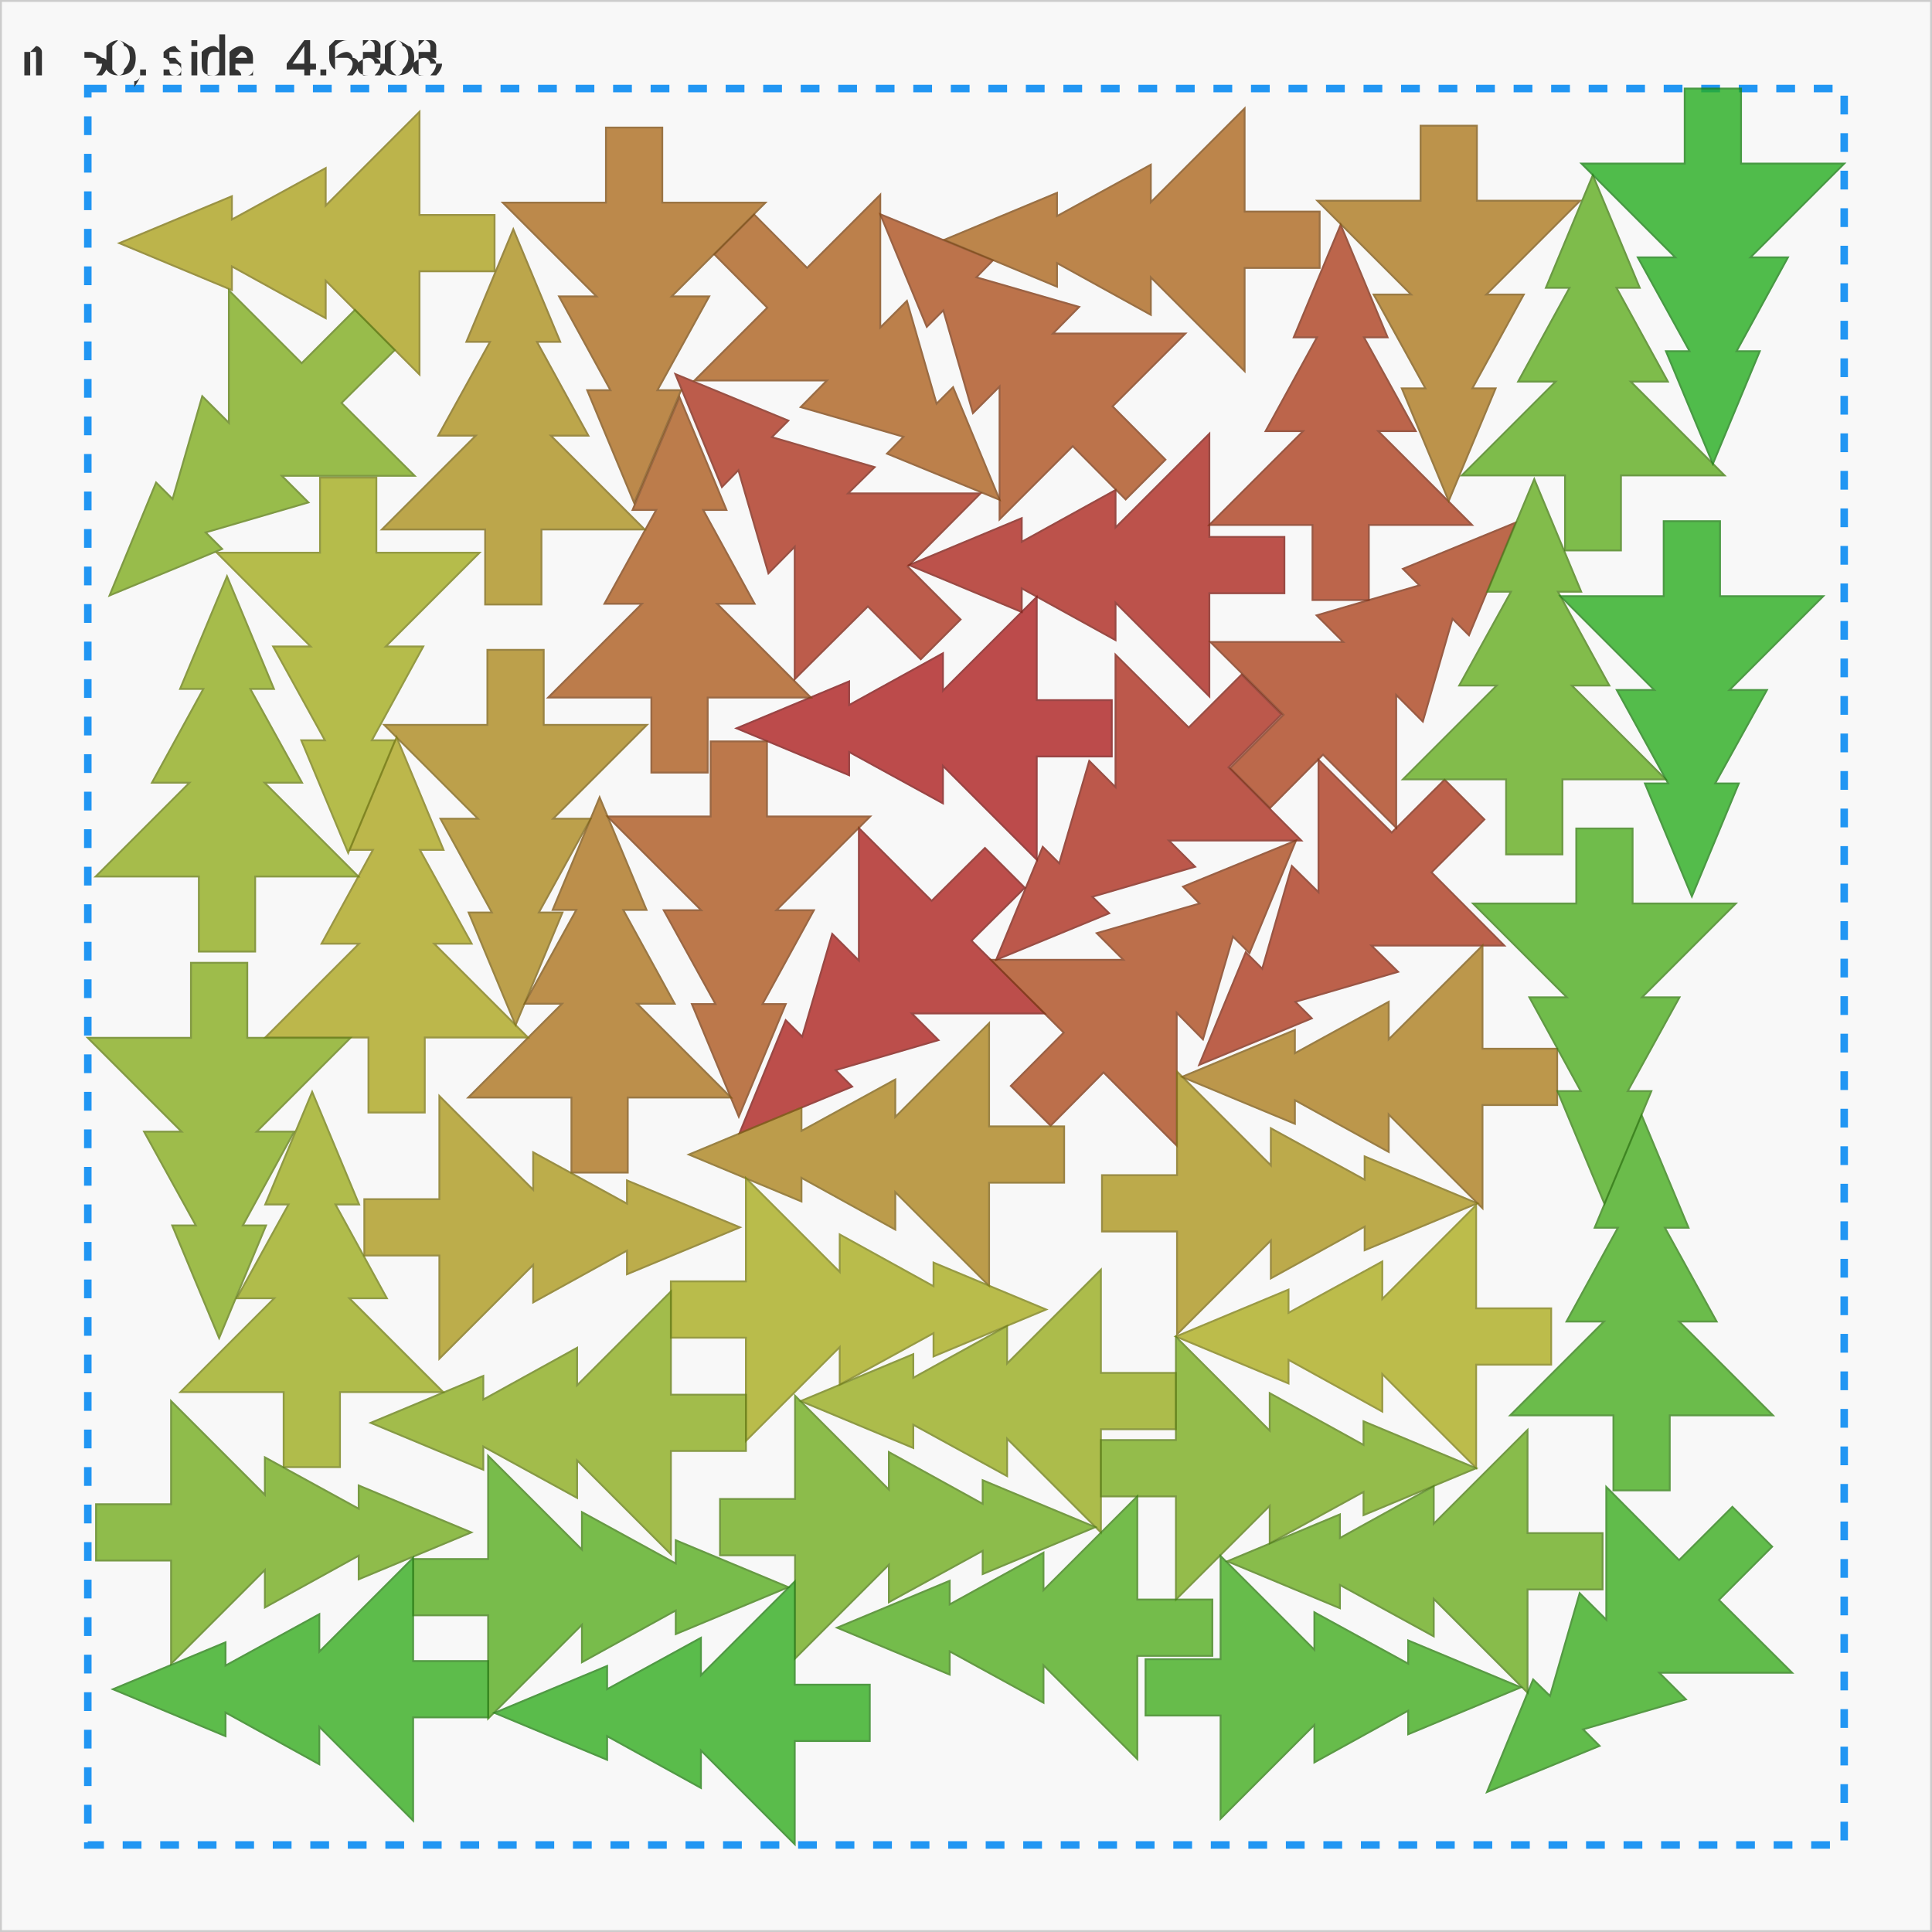
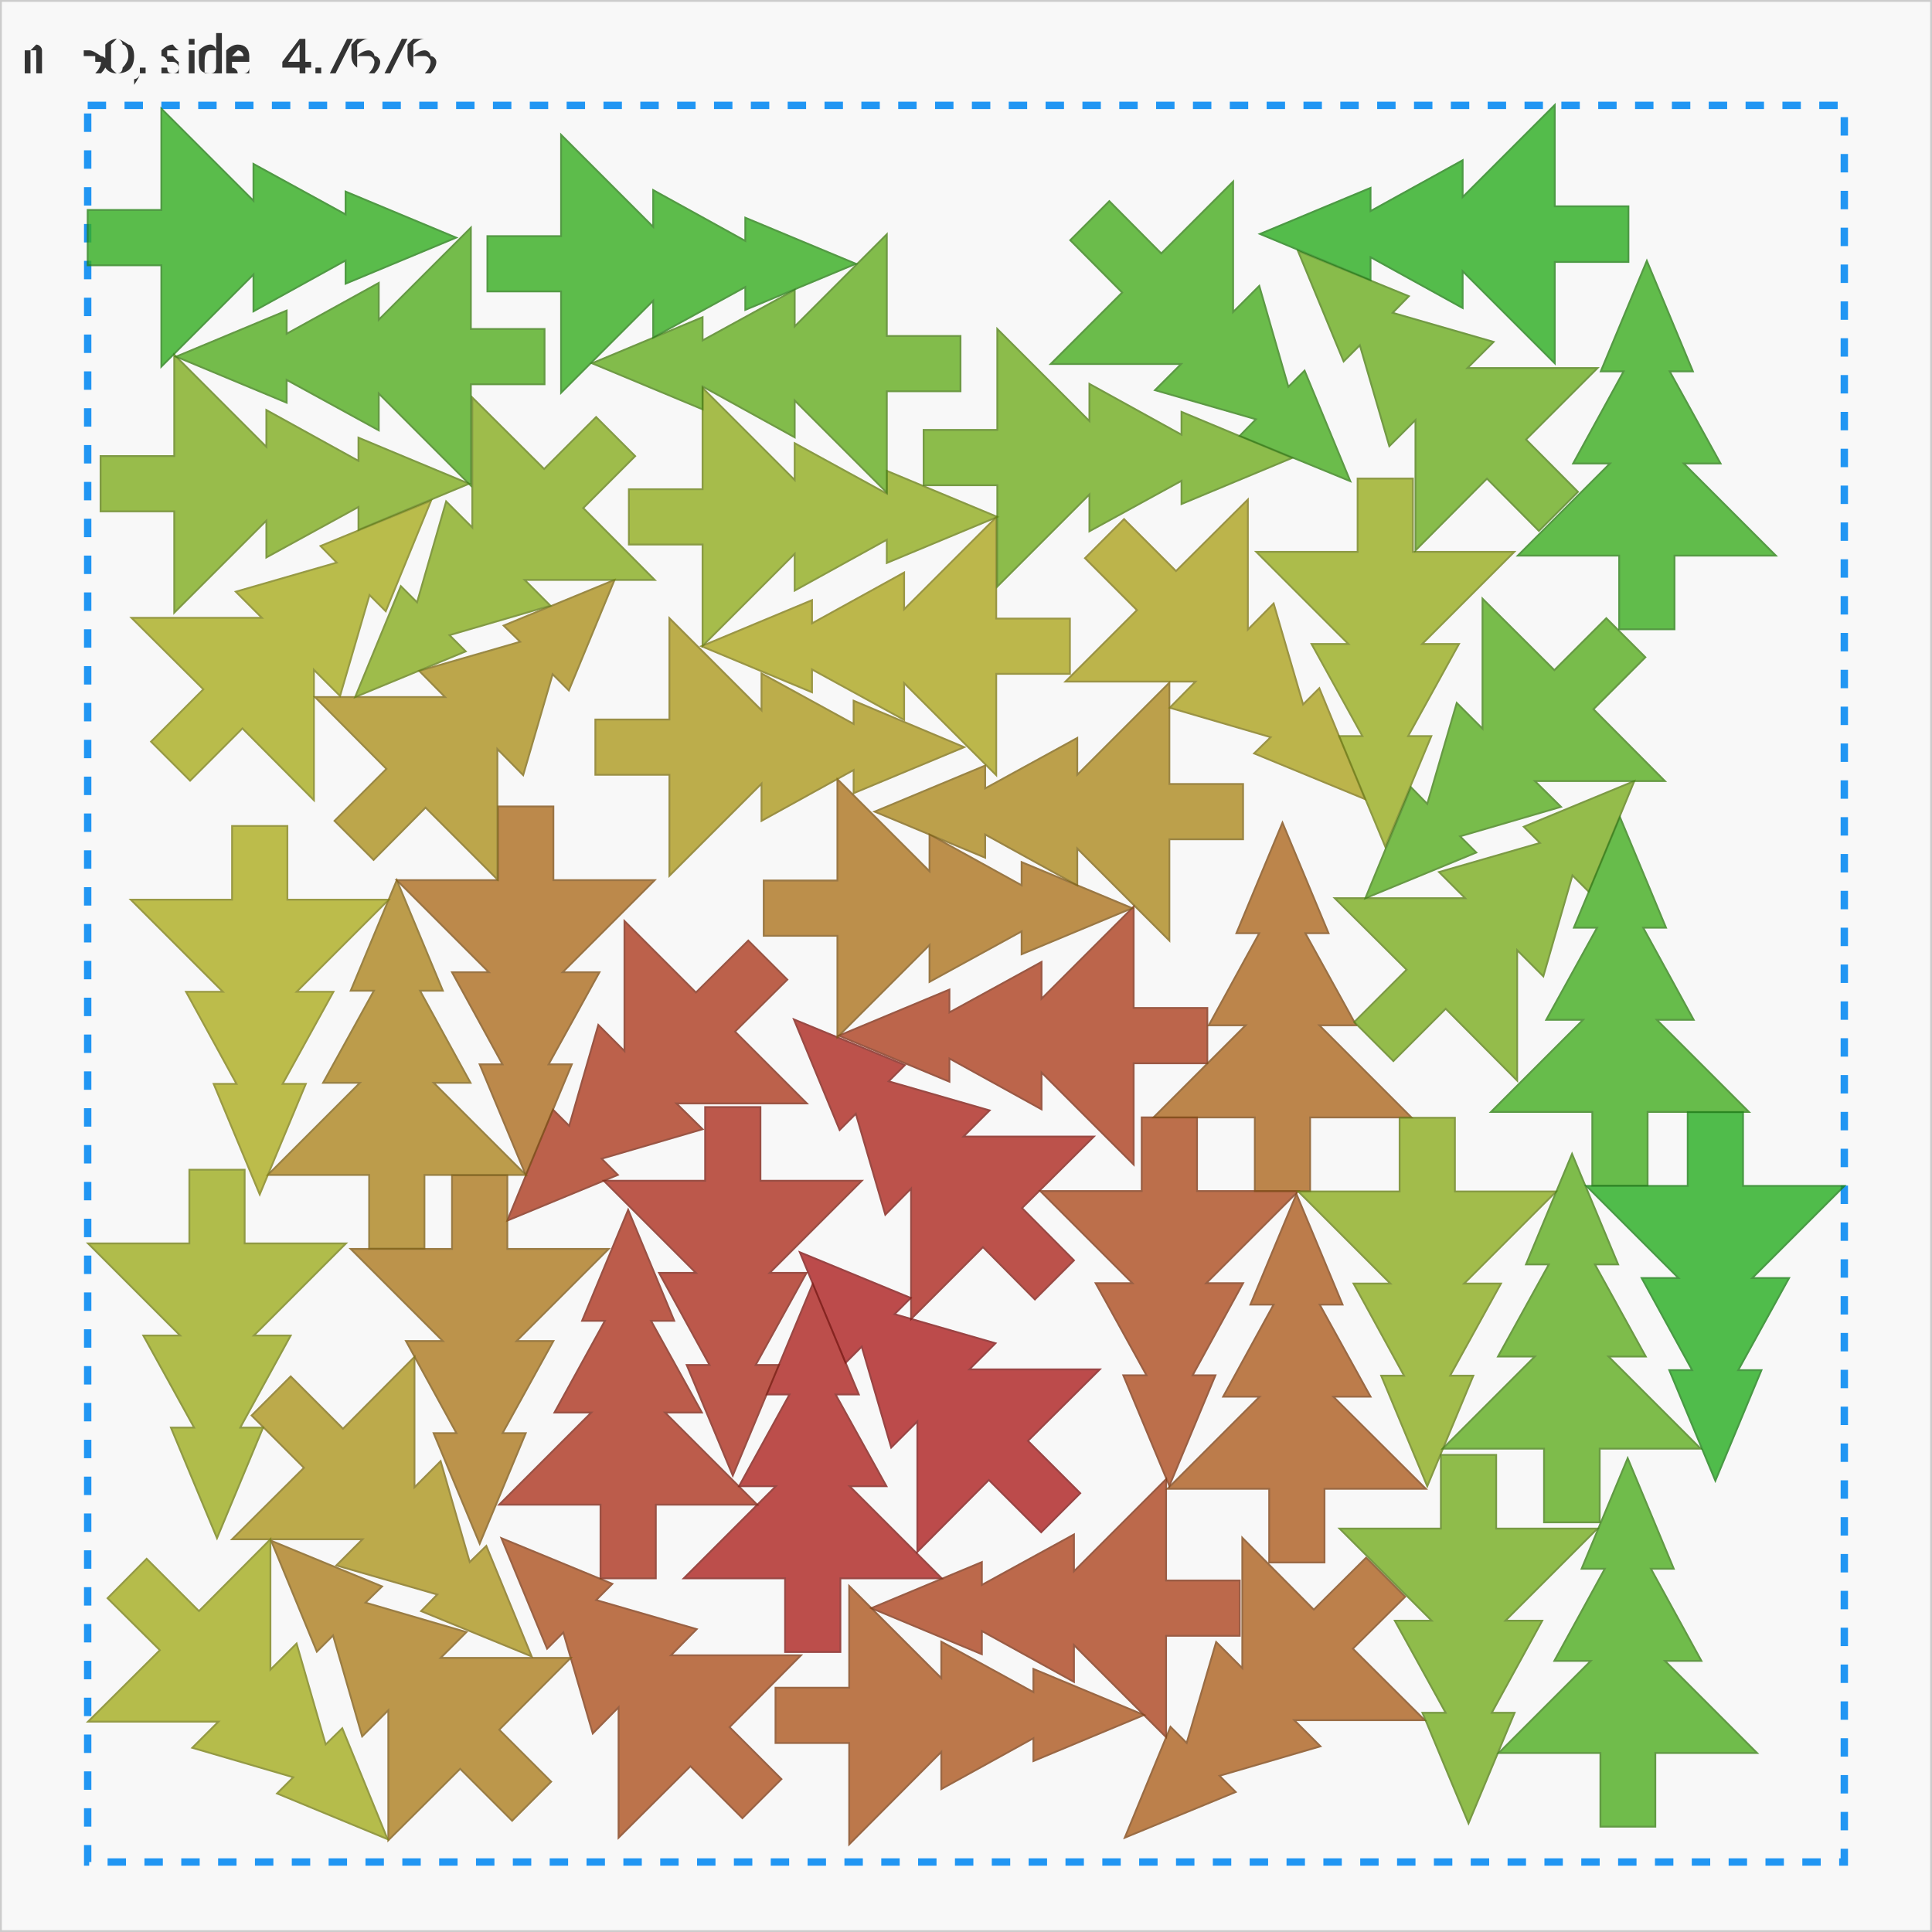
- <svg xmlns="http://www.w3.org/2000/svg" width="600" height="600" viewBox="-2.85 -1.947 5.149 5.149">
-   <rect x="-2.85" y="-1.947" width="5.149" height="5.149" fill="#f8f8f8" stroke="#ccc" stroke-width="0.01" />
-   <rect x="-2.616" y="-1.711" width="4.681" height="4.681" fill="none" stroke="#2196F3" stroke-width="0.02" stroke-dasharray="0.05,0.05" />
-   <polygon points="-0.887,-0.006 -0.587,-0.131 -0.587,-0.068 -0.337,-0.206 -0.337,-0.106 -0.087,-0.356 -0.087,-0.081 0.113,-0.081 0.113,0.069 -0.087,0.069 -0.087,0.344 -0.337,0.094 -0.337,0.194 -0.587,0.057 -0.587,0.119" fill="hsl(0, 70%, 40%)" stroke="hsl(0, 70%, 30%)" stroke-width="0.005" opacity="0.8" />
-   <polygon points="-0.879,1.073 -0.756,0.772 -0.712,0.816 -0.632,0.542 -0.561,0.613 -0.561,0.26 -0.367,0.454 -0.225,0.313 -0.119,0.419 -0.261,0.56 -0.066,0.754 -0.42,0.754 -0.349,0.825 -0.623,0.905 -0.579,0.949" fill="hsl(2, 70%, 40%)" stroke="hsl(2, 70%, 30%)" stroke-width="0.005" opacity="0.8" />
-   <polygon points="-0.427,-0.441 -0.127,-0.566 -0.127,-0.503 0.123,-0.641 0.123,-0.541 0.373,-0.791 0.373,-0.516 0.573,-0.516 0.573,-0.366 0.373,-0.366 0.373,-0.091 0.123,-0.341 0.123,-0.241 -0.127,-0.379 -0.127,-0.316" fill="hsl(4, 70%, 40%)" stroke="hsl(4, 70%, 30%)" stroke-width="0.005" opacity="0.8" />
-   <polygon points="-0.195,0.611 -0.071,0.31 -0.027,0.354 0.053,0.081 0.123,0.151 0.123,-0.202 0.318,-0.008 0.459,-0.149 0.565,-0.043 0.424,0.098 0.618,0.293 0.265,0.293 0.335,0.363 0.061,0.443 0.106,0.487" fill="hsl(7, 70%, 40%)" stroke="hsl(7, 70%, 30%)" stroke-width="0.005" opacity="0.8" />
-   <polygon points="-1.05,-0.95 -0.749,-0.826 -0.793,-0.782 -0.519,-0.702 -0.59,-0.632 -0.237,-0.632 -0.431,-0.437 -0.29,-0.296 -0.396,-0.19 -0.537,-0.331 -0.732,-0.137 -0.732,-0.49 -0.802,-0.419 -0.882,-0.694 -0.926,-0.649" fill="hsl(9, 70%, 40%)" stroke="hsl(9, 70%, 30%)" stroke-width="0.005" opacity="0.8" />
-   <polygon points="0.346,0.891 0.47,0.591 0.514,0.635 0.593,0.361 0.664,0.431 0.664,0.078 0.859,0.272 1,0.131 1.106,0.237 0.965,0.378 1.159,0.573 0.805,0.573 0.876,0.643 0.602,0.723 0.646,0.767" fill="hsl(12, 70%, 40%)" stroke="hsl(12, 70%, 30%)" stroke-width="0.005" opacity="0.8" />
-   <polygon points="0.723,-1.348 0.848,-1.048 0.785,-1.048 0.923,-0.798 0.823,-0.798 1.073,-0.548 0.798,-0.548 0.798,-0.348 0.648,-0.348 0.648,-0.548 0.373,-0.548 0.623,-0.798 0.523,-0.798 0.66,-1.048 0.598,-1.048" fill="hsl(14, 70%, 40%)" stroke="hsl(14, 70%, 30%)" stroke-width="0.005" opacity="0.8" />
-   <polygon points="1.189,-0.554 1.065,-0.254 1.021,-0.298 0.942,-0.024 0.871,-0.095 0.871,0.259 0.676,0.064 0.535,0.206 0.429,0.1 0.571,-0.042 0.376,-0.236 0.73,-0.236 0.659,-0.307 0.933,-0.387 0.889,-0.431" fill="hsl(16, 70%, 40%)" stroke="hsl(16, 70%, 30%)" stroke-width="0.005" opacity="0.8" />
-   <polygon points="0.604,0.293 0.48,0.593 0.436,0.549 0.356,0.823 0.286,0.752 0.286,1.106 0.091,0.911 -0.05,1.053 -0.156,0.947 -0.015,0.805 -0.209,0.611 0.144,0.611 0.073,0.54 0.347,0.461 0.303,0.416" fill="hsl(19, 70%, 40%)" stroke="hsl(19, 70%, 30%)" stroke-width="0.005" opacity="0.8" />
-   <polygon points="-0.504,-1.376 -0.204,-1.253 -0.248,-1.208 0.026,-1.129 -0.044,-1.058 0.309,-1.058 0.115,-0.864 0.256,-0.722 0.15,-0.616 0.009,-0.758 -0.186,-0.563 -0.186,-0.917 -0.257,-0.846 -0.336,-1.12 -0.38,-1.076" fill="hsl(21, 70%, 40%)" stroke="hsl(21, 70%, 30%)" stroke-width="0.005" opacity="0.8" />
-   <polygon points="-0.881,1.029 -1.006,0.729 -0.943,0.729 -1.081,0.479 -0.981,0.479 -1.231,0.229 -0.956,0.229 -0.956,0.029 -0.806,0.029 -0.806,0.229 -0.531,0.229 -0.781,0.479 -0.681,0.479 -0.818,0.729 -0.756,0.729" fill="hsl(24, 70%, 40%)" stroke="hsl(24, 70%, 30%)" stroke-width="0.005" opacity="0.8" />
-   <polygon points="-1.039,-0.888 -0.914,-0.588 -0.976,-0.588 -0.839,-0.338 -0.939,-0.338 -0.689,-0.088 -0.964,-0.088 -0.964,0.112 -1.114,0.112 -1.114,-0.088 -1.389,-0.088 -1.139,-0.338 -1.239,-0.338 -1.101,-0.588 -1.164,-0.588" fill="hsl(26, 70%, 40%)" stroke="hsl(26, 70%, 30%)" stroke-width="0.005" opacity="0.8" />
-   <polygon points="-0.186,-0.615 -0.486,-0.738 -0.442,-0.783 -0.716,-0.862 -0.646,-0.933 -0.999,-0.933 -0.805,-1.127 -0.946,-1.269 -0.84,-1.375 -0.699,-1.233 -0.504,-1.428 -0.504,-1.074 -0.433,-1.145 -0.354,-0.871 -0.31,-0.915" fill="hsl(28, 70%, 40%)" stroke="hsl(28, 70%, 30%)" stroke-width="0.005" opacity="0.8" />
-   <polygon points="-0.333,-1.308 -0.033,-1.433 -0.033,-1.371 0.217,-1.508 0.217,-1.408 0.467,-1.658 0.467,-1.383 0.667,-1.383 0.667,-1.233 0.467,-1.233 0.467,-0.958 0.217,-1.208 0.217,-1.108 -0.033,-1.246 -0.033,-1.183" fill="hsl(31, 70%, 40%)" stroke="hsl(31, 70%, 30%)" stroke-width="0.005" opacity="0.8" />
-   <polygon points="-1.16,-0.607 -1.285,-0.907 -1.223,-0.907 -1.36,-1.157 -1.26,-1.157 -1.51,-1.407 -1.235,-1.407 -1.235,-1.607 -1.085,-1.607 -1.085,-1.407 -0.81,-1.407 -1.06,-1.157 -0.96,-1.157 -1.098,-0.907 -1.035,-0.907" fill="hsl(33, 70%, 40%)" stroke="hsl(33, 70%, 30%)" stroke-width="0.005" opacity="0.8" />
-   <polygon points="-1.252,0.178 -1.127,0.478 -1.189,0.478 -1.052,0.728 -1.152,0.728 -0.902,0.978 -1.177,0.978 -1.177,1.178 -1.327,1.178 -1.327,0.978 -1.602,0.978 -1.352,0.728 -1.452,0.728 -1.314,0.478 -1.377,0.478" fill="hsl(36, 70%, 40%)" stroke="hsl(36, 70%, 30%)" stroke-width="0.005" opacity="0.8" />
-   <polygon points="1.011,-0.612 0.886,-0.912 0.949,-0.912 0.811,-1.162 0.911,-1.162 0.661,-1.412 0.936,-1.412 0.936,-1.612 1.086,-1.612 1.086,-1.412 1.361,-1.412 1.111,-1.162 1.211,-1.162 1.074,-0.912 1.136,-0.912" fill="hsl(38, 70%, 40%)" stroke="hsl(38, 70%, 30%)" stroke-width="0.005" opacity="0.8" />
-   <polygon points="0.3,0.923 0.601,0.798 0.601,0.86 0.851,0.723 0.851,0.823 1.101,0.573 1.101,0.848 1.3,0.848 1.3,0.998 1.101,0.998 1.101,1.273 0.851,1.023 0.851,1.123 0.601,0.985 0.601,1.048" fill="hsl(40, 70%, 40%)" stroke="hsl(40, 70%, 30%)" stroke-width="0.005" opacity="0.8" />
-   <polygon points="-1.014,1.13 -0.714,1.005 -0.714,1.067 -0.464,0.93 -0.464,1.03 -0.214,0.78 -0.214,1.055 -0.014,1.055 -0.014,1.205 -0.214,1.205 -0.214,1.48 -0.464,1.23 -0.464,1.33 -0.714,1.192 -0.714,1.255" fill="hsl(43, 70%, 40%)" stroke="hsl(43, 70%, 30%)" stroke-width="0.005" opacity="0.8" />
-   <polygon points="-1.476,0.785 -1.601,0.485 -1.539,0.485 -1.676,0.235 -1.576,0.235 -1.826,-0.015 -1.551,-0.015 -1.551,-0.215 -1.401,-0.215 -1.401,-0.015 -1.126,-0.015 -1.376,0.235 -1.276,0.235 -1.414,0.485 -1.351,0.485" fill="hsl(45, 70%, 40%)" stroke="hsl(45, 70%, 30%)" stroke-width="0.005" opacity="0.8" />
-   <polygon points="-1.482,-1.336 -1.357,-1.036 -1.419,-1.036 -1.282,-0.786 -1.382,-0.786 -1.132,-0.536 -1.407,-0.536 -1.407,-0.336 -1.557,-0.336 -1.557,-0.536 -1.832,-0.536 -1.582,-0.786 -1.682,-0.786 -1.544,-1.036 -1.607,-1.036" fill="hsl(48, 70%, 40%)" stroke="hsl(48, 70%, 30%)" stroke-width="0.005" opacity="0.8" />
-   <polygon points="1.087,1.26 0.787,1.385 0.787,1.322 0.537,1.46 0.537,1.359 0.287,1.609 0.287,1.335 0.087,1.335 0.087,1.185 0.287,1.185 0.287,0.909 0.537,1.159 0.537,1.06 0.787,1.197 0.787,1.135" fill="hsl(50, 70%, 40%)" stroke="hsl(50, 70%, 30%)" stroke-width="0.005" opacity="0.8" />
-   <polygon points="-0.878,1.324 -1.179,1.449 -1.179,1.386 -1.429,1.524 -1.429,1.424 -1.679,1.674 -1.679,1.399 -1.879,1.399 -1.879,1.249 -1.679,1.249 -1.679,0.974 -1.429,1.224 -1.429,1.124 -1.179,1.261 -1.179,1.199" fill="hsl(52, 70%, 40%)" stroke="hsl(52, 70%, 30%)" stroke-width="0.005" opacity="0.8" />
-   <polygon points="-2.532,-1.299 -2.232,-1.424 -2.232,-1.362 -1.982,-1.499 -1.982,-1.399 -1.732,-1.649 -1.732,-1.374 -1.532,-1.374 -1.532,-1.224 -1.732,-1.224 -1.732,-0.949 -1.982,-1.199 -1.982,-1.099 -2.232,-1.237 -2.232,-1.174" fill="hsl(55, 70%, 40%)" stroke="hsl(55, 70%, 30%)" stroke-width="0.005" opacity="0.8" />
-   <polygon points="-1.793,0.018 -1.668,0.318 -1.731,0.318 -1.593,0.568 -1.693,0.568 -1.443,0.818 -1.718,0.818 -1.718,1.018 -1.868,1.018 -1.868,0.818 -2.143,0.818 -1.893,0.568 -1.993,0.568 -1.856,0.318 -1.918,0.318" fill="hsl(57, 70%, 40%)" stroke="hsl(57, 70%, 30%)" stroke-width="0.005" opacity="0.8" />
-   <polygon points="0.284,1.615 0.584,1.49 0.584,1.552 0.834,1.415 0.834,1.515 1.084,1.265 1.084,1.54 1.284,1.54 1.284,1.69 1.084,1.69 1.084,1.965 0.834,1.715 0.834,1.815 0.584,1.677 0.584,1.74" fill="hsl(60, 70%, 40%)" stroke="hsl(60, 70%, 30%)" stroke-width="0.005" opacity="0.8" />
-   <polygon points="-0.062,1.543 -0.362,1.668 -0.362,1.606 -0.612,1.743 -0.612,1.643 -0.862,1.893 -0.862,1.618 -1.062,1.618 -1.062,1.468 -0.862,1.468 -0.862,1.193 -0.612,1.443 -0.612,1.343 -0.362,1.481 -0.362,1.418" fill="hsl(62, 70%, 40%)" stroke="hsl(62, 70%, 30%)" stroke-width="0.005" opacity="0.8" />
-   <polygon points="-1.922,0.326 -2.047,0.026 -1.984,0.026 -2.122,-0.224 -2.022,-0.224 -2.272,-0.474 -1.997,-0.474 -1.997,-0.674 -1.847,-0.674 -1.847,-0.474 -1.572,-0.474 -1.822,-0.224 -1.722,-0.224 -1.859,0.026 -1.797,0.026" fill="hsl(64, 70%, 40%)" stroke="hsl(64, 70%, 30%)" stroke-width="0.005" opacity="0.8" />
-   <polygon points="-2.018,0.963 -1.893,1.263 -1.956,1.263 -1.819,1.513 -1.919,1.513 -1.669,1.763 -1.944,1.763 -1.944,1.963 -2.094,1.963 -2.094,1.763 -2.369,1.763 -2.119,1.513 -2.219,1.513 -2.081,1.263 -2.143,1.263" fill="hsl(67, 70%, 40%)" stroke="hsl(67, 70%, 30%)" stroke-width="0.005" opacity="0.8" />
-   <polygon points="-0.716,1.787 -0.416,1.662 -0.416,1.725 -0.166,1.587 -0.166,1.687 0.084,1.437 0.084,1.712 0.284,1.712 0.284,1.862 0.084,1.862 0.084,2.137 -0.166,1.887 -0.166,1.987 -0.416,1.85 -0.416,1.912" fill="hsl(69, 70%, 40%)" stroke="hsl(69, 70%, 30%)" stroke-width="0.005" opacity="0.8" />
-   <polygon points="-2.245,-0.411 -2.12,-0.111 -2.183,-0.111 -2.045,0.139 -2.145,0.139 -1.895,0.389 -2.17,0.389 -2.17,0.589 -2.32,0.589 -2.32,0.389 -2.595,0.389 -2.345,0.139 -2.445,0.139 -2.308,-0.111 -2.37,-0.111" fill="hsl(72, 70%, 40%)" stroke="hsl(72, 70%, 30%)" stroke-width="0.005" opacity="0.8" />
-   <polygon points="-1.862,1.845 -1.562,1.72 -1.562,1.783 -1.312,1.645 -1.312,1.745 -1.062,1.495 -1.062,1.77 -0.862,1.77 -0.862,1.92 -1.062,1.92 -1.062,2.195 -1.312,1.945 -1.312,2.045 -1.562,1.908 -1.562,1.97" fill="hsl(74, 70%, 40%)" stroke="hsl(74, 70%, 30%)" stroke-width="0.005" opacity="0.8" />
-   <polygon points="-2.266,1.619 -2.391,1.319 -2.328,1.319 -2.466,1.069 -2.366,1.069 -2.616,0.819 -2.341,0.819 -2.341,0.619 -2.191,0.619 -2.191,0.819 -1.916,0.819 -2.166,1.069 -2.066,1.069 -2.203,1.319 -2.141,1.319" fill="hsl(76, 70%, 40%)" stroke="hsl(76, 70%, 30%)" stroke-width="0.005" opacity="0.8" />
-   <polygon points="-2.558,-0.36 -2.434,-0.661 -2.39,-0.617 -2.311,-0.891 -2.24,-0.82 -2.24,-1.173 -2.046,-0.979 -1.904,-1.121 -1.798,-1.014 -1.94,-0.873 -1.745,-0.679 -2.099,-0.679 -2.028,-0.608 -2.302,-0.528 -2.258,-0.484" fill="hsl(79, 70%, 40%)" stroke="hsl(79, 70%, 30%)" stroke-width="0.005" opacity="0.8" />
-   <polygon points="1.084,1.966 0.784,2.091 0.784,2.029 0.534,2.166 0.534,2.066 0.284,2.316 0.284,2.041 0.084,2.041 0.084,1.891 0.284,1.891 0.284,1.616 0.534,1.866 0.534,1.766 0.784,1.904 0.784,1.841" fill="hsl(81, 70%, 40%)" stroke="hsl(81, 70%, 30%)" stroke-width="0.005" opacity="0.8" />
-   <polygon points="-1.594,2.137 -1.894,2.262 -1.894,2.199 -2.144,2.337 -2.144,2.237 -2.394,2.487 -2.394,2.212 -2.594,2.212 -2.594,2.062 -2.394,2.062 -2.394,1.787 -2.144,2.037 -2.144,1.937 -1.894,2.074 -1.894,2.012" fill="hsl(84, 70%, 40%)" stroke="hsl(84, 70%, 30%)" stroke-width="0.005" opacity="0.8" />
-   <polygon points="0.069,2.123 -0.231,2.248 -0.231,2.186 -0.481,2.323 -0.481,2.223 -0.731,2.473 -0.731,2.198 -0.931,2.198 -0.931,2.048 -0.731,2.048 -0.731,1.773 -0.481,2.023 -0.481,1.923 -0.231,2.061 -0.231,1.998" fill="hsl(86, 70%, 40%)" stroke="hsl(86, 70%, 30%)" stroke-width="0.005" opacity="0.8" />
-   <polygon points="0.421,2.214 0.721,2.089 0.721,2.152 0.971,2.014 0.971,2.114 1.221,1.864 1.221,2.139 1.421,2.139 1.421,2.289 1.221,2.289 1.221,2.564 0.971,2.314 0.971,2.414 0.721,2.277 0.721,2.339" fill="hsl(88, 70%, 40%)" stroke="hsl(88, 70%, 30%)" stroke-width="0.005" opacity="0.8" />
-   <polygon points="1.239,-0.67 1.364,-0.37 1.302,-0.37 1.439,-0.12 1.339,-0.12 1.589,0.13 1.314,0.13 1.314,0.33 1.164,0.33 1.164,0.13 0.889,0.13 1.139,-0.12 1.039,-0.12 1.177,-0.37 1.114,-0.37" fill="hsl(91, 70%, 40%)" stroke="hsl(91, 70%, 30%)" stroke-width="0.005" opacity="0.8" />
-   <polygon points="1.395,-1.48 1.52,-1.18 1.458,-1.18 1.595,-0.93 1.496,-0.93 1.746,-0.68 1.47,-0.68 1.47,-0.48 1.321,-0.48 1.321,-0.68 1.046,-0.68 1.296,-0.93 1.196,-0.93 1.333,-1.18 1.27,-1.18" fill="hsl(93, 70%, 40%)" stroke="hsl(93, 70%, 30%)" stroke-width="0.005" opacity="0.8" />
-   <polygon points="-0.749,2.283 -1.049,2.408 -1.049,2.345 -1.299,2.483 -1.299,2.383 -1.549,2.633 -1.549,2.358 -1.749,2.358 -1.749,2.208 -1.549,2.208 -1.549,1.933 -1.299,2.183 -1.299,2.083 -1.049,2.22 -1.049,2.158" fill="hsl(96, 70%, 40%)" stroke="hsl(96, 70%, 30%)" stroke-width="0.005" opacity="0.8" />
-   <polygon points="-0.619,2.391 -0.319,2.266 -0.319,2.329 -0.069,2.191 -0.069,2.291 0.181,2.041 0.181,2.316 0.381,2.316 0.381,2.466 0.181,2.466 0.181,2.741 -0.069,2.491 -0.069,2.591 -0.319,2.454 -0.319,2.516" fill="hsl(98, 70%, 40%)" stroke="hsl(98, 70%, 30%)" stroke-width="0.005" opacity="0.8" />
-   <polygon points="1.426,1.261 1.301,0.961 1.363,0.961 1.226,0.711 1.326,0.711 1.076,0.461 1.351,0.461 1.351,0.261 1.501,0.261 1.501,0.461 1.776,0.461 1.526,0.711 1.626,0.711 1.488,0.961 1.551,0.961" fill="hsl(100, 70%, 40%)" stroke="hsl(100, 70%, 30%)" stroke-width="0.005" opacity="0.8" />
-   <polygon points="1.525,1.025 1.65,1.325 1.587,1.325 1.725,1.575 1.625,1.575 1.875,1.825 1.6,1.825 1.6,2.025 1.45,2.025 1.45,1.825 1.175,1.825 1.425,1.575 1.325,1.575 1.462,1.325 1.4,1.325" fill="hsl(103, 70%, 40%)" stroke="hsl(103, 70%, 30%)" stroke-width="0.005" opacity="0.8" />
-   <polygon points="1.203,2.55 0.903,2.675 0.903,2.612 0.653,2.75 0.653,2.65 0.403,2.9 0.403,2.625 0.203,2.625 0.203,2.475 0.403,2.475 0.403,2.2 0.653,2.45 0.653,2.35 0.903,2.487 0.903,2.425" fill="hsl(105, 70%, 40%)" stroke="hsl(105, 70%, 30%)" stroke-width="0.005" opacity="0.8" />
-   <polygon points="1.113,2.829 1.236,2.529 1.281,2.573 1.36,2.299 1.431,2.37 1.431,2.016 1.625,2.211 1.767,2.069 1.873,2.175 1.731,2.317 1.926,2.511 1.572,2.511 1.643,2.582 1.369,2.662 1.413,2.706" fill="hsl(108, 70%, 40%)" stroke="hsl(108, 70%, 30%)" stroke-width="0.005" opacity="0.8" />
-   <polygon points="-2.549,2.555 -2.249,2.43 -2.249,2.492 -1.999,2.355 -1.999,2.455 -1.749,2.205 -1.749,2.48 -1.549,2.48 -1.549,2.63 -1.749,2.63 -1.749,2.905 -1.999,2.655 -1.999,2.755 -2.249,2.617 -2.249,2.68" fill="hsl(110, 70%, 40%)" stroke="hsl(110, 70%, 30%)" stroke-width="0.005" opacity="0.8" />
-   <polygon points="-1.532,2.618 -1.232,2.493 -1.232,2.555 -0.982,2.418 -0.982,2.518 -0.732,2.268 -0.732,2.543 -0.532,2.543 -0.532,2.693 -0.732,2.693 -0.732,2.968 -0.982,2.718 -0.982,2.818 -1.232,2.68 -1.232,2.743" fill="hsl(112, 70%, 40%)" stroke="hsl(112, 70%, 30%)" stroke-width="0.005" opacity="0.8" />
-   <polygon points="1.659,0.442 1.534,0.141 1.596,0.141 1.459,-0.108 1.559,-0.108 1.309,-0.358 1.584,-0.358 1.584,-0.558 1.734,-0.558 1.734,-0.358 2.009,-0.358 1.759,-0.108 1.859,-0.108 1.721,0.141 1.784,0.141" fill="hsl(115, 70%, 40%)" stroke="hsl(115, 70%, 30%)" stroke-width="0.005" opacity="0.8" />
-   <polygon points="1.715,-0.711 1.59,-1.011 1.653,-1.011 1.515,-1.261 1.615,-1.261 1.365,-1.511 1.64,-1.511 1.64,-1.711 1.79,-1.711 1.79,-1.511 2.065,-1.511 1.815,-1.261 1.915,-1.261 1.778,-1.011 1.84,-1.011" fill="hsl(117, 70%, 40%)" stroke="hsl(117, 70%, 30%)" stroke-width="0.005" opacity="0.8" />
-   <text x="-2.8" y="-1.747" font-size="0.15" fill="#333">n=50, side=4.6808</text>
+ <svg xmlns="http://www.w3.org/2000/svg" width="600" height="600" viewBox="-2.739 -3.996 5.244 5.244">
+   <rect x="-2.739" y="-3.996" width="5.244" height="5.244" fill="#f8f8f8" stroke="#ccc" stroke-width="0.01" />
+   <rect x="-2.501" y="-3.71" width="4.768" height="4.768" fill="none" stroke="#2196F3" stroke-width="0.02" stroke-dasharray="0.05,0.05" />
+   <polygon points="-0.568,-0.597 -0.267,-0.473 -0.311,-0.429 -0.037,-0.35 -0.108,-0.279 0.246,-0.279 0.051,-0.085 0.193,0.057 0.087,0.163 -0.055,0.021 -0.249,0.216 -0.249,-0.138 -0.32,-0.067 -0.4,-0.341 -0.444,-0.297" fill="hsl(0, 70%, 40%)" stroke="hsl(0, 70%, 30%)" stroke-width="0.005" opacity="0.8" />
+   <polygon points="-0.533,-0.511 -0.408,-0.211 -0.471,-0.211 -0.333,0.038 -0.433,0.038 -0.183,0.288 -0.458,0.288 -0.458,0.488 -0.608,0.488 -0.608,0.288 -0.883,0.288 -0.633,0.038 -0.733,0.038 -0.596,-0.211 -0.658,-0.211" fill="hsl(2, 70%, 40%)" stroke="hsl(2, 70%, 30%)" stroke-width="0.005" opacity="0.8" />
+   <polygon points="-0.584,-1.229 -0.283,-1.105 -0.327,-1.061 -0.053,-0.982 -0.124,-0.911 0.23,-0.911 0.035,-0.717 0.176,-0.575 0.07,-0.469 -0.071,-0.611 -0.266,-0.416 -0.266,-0.77 -0.336,-0.699 -0.416,-0.973 -0.46,-0.929" fill="hsl(4, 70%, 40%)" stroke="hsl(4, 70%, 30%)" stroke-width="0.005" opacity="0.8" />
+   <polygon points="-0.75,0.009 -0.875,-0.291 -0.813,-0.291 -0.95,-0.541 -0.85,-0.541 -1.1,-0.791 -0.825,-0.791 -0.825,-0.991 -0.675,-0.991 -0.675,-0.791 -0.4,-0.791 -0.65,-0.541 -0.55,-0.541 -0.688,-0.291 -0.625,-0.291" fill="hsl(7, 70%, 40%)" stroke="hsl(7, 70%, 30%)" stroke-width="0.005" opacity="0.8" />
+   <polygon points="-1.034,-0.712 -0.909,-0.411 -0.972,-0.411 -0.834,-0.162 -0.934,-0.162 -0.684,0.088 -0.959,0.088 -0.959,0.288 -1.109,0.288 -1.109,0.088 -1.384,0.088 -1.134,-0.162 -1.234,-0.162 -1.097,-0.411 -1.159,-0.411" fill="hsl(9, 70%, 40%)" stroke="hsl(9, 70%, 30%)" stroke-width="0.005" opacity="0.8" />
+   <polygon points="-1.362,-0.683 -1.238,-0.984 -1.194,-0.94 -1.115,-1.214 -1.044,-1.143 -1.044,-1.496 -0.85,-1.302 -0.708,-1.443 -0.602,-1.337 -0.744,-1.196 -0.549,-1.001 -0.903,-1.001 -0.832,-0.931 -1.106,-0.851 -1.062,-0.807" fill="hsl(12, 70%, 40%)" stroke="hsl(12, 70%, 30%)" stroke-width="0.005" opacity="0.8" />
+   <polygon points="-0.462,-1.185 -0.162,-1.31 -0.162,-1.248 0.088,-1.385 0.088,-1.285 0.338,-1.535 0.338,-1.26 0.538,-1.26 0.538,-1.11 0.338,-1.11 0.338,-0.835 0.088,-1.085 0.088,-0.985 -0.162,-1.123 -0.162,-1.06" fill="hsl(14, 70%, 40%)" stroke="hsl(14, 70%, 30%)" stroke-width="0.005" opacity="0.8" />
+   <polygon points="-0.374,0.369 -0.074,0.244 -0.074,0.306 0.176,0.169 0.176,0.269 0.426,0.019 0.426,0.294 0.626,0.294 0.626,0.444 0.426,0.444 0.426,0.719 0.176,0.469 0.176,0.569 -0.074,0.431 -0.074,0.494" fill="hsl(16, 70%, 40%)" stroke="hsl(16, 70%, 30%)" stroke-width="0.005" opacity="0.8" />
+   <polygon points="0.435,0.037 0.31,-0.263 0.373,-0.263 0.235,-0.513 0.335,-0.513 0.085,-0.763 0.36,-0.763 0.36,-0.963 0.51,-0.963 0.51,-0.763 0.785,-0.763 0.535,-0.513 0.635,-0.513 0.498,-0.263 0.56,-0.263" fill="hsl(19, 70%, 40%)" stroke="hsl(19, 70%, 30%)" stroke-width="0.005" opacity="0.8" />
+   <polygon points="-1.378,0.179 -1.077,0.303 -1.121,0.347 -0.848,0.426 -0.918,0.497 -0.565,0.497 -0.759,0.692 -0.618,0.833 -0.724,0.939 -0.865,0.798 -1.06,0.992 -1.06,0.638 -1.13,0.709 -1.21,0.435 -1.254,0.479" fill="hsl(21, 70%, 40%)" stroke="hsl(21, 70%, 30%)" stroke-width="0.005" opacity="0.8" />
+   <polygon points="0.366,0.659 0.066,0.784 0.066,0.722 -0.184,0.86 -0.184,0.759 -0.434,1.01 -0.434,0.735 -0.634,0.735 -0.634,0.585 -0.434,0.585 -0.434,0.309 -0.184,0.559 -0.184,0.46 0.066,0.597 0.066,0.534" fill="hsl(24, 70%, 40%)" stroke="hsl(24, 70%, 30%)" stroke-width="0.005" opacity="0.8" />
+   <polygon points="0.78,-0.755 0.905,-0.455 0.843,-0.455 0.981,-0.205 0.88,-0.205 1.131,0.045 0.856,0.045 0.856,0.245 0.706,0.245 0.706,0.045 0.43,0.045 0.68,-0.205 0.581,-0.205 0.718,-0.455 0.655,-0.455" fill="hsl(26, 70%, 40%)" stroke="hsl(26, 70%, 30%)" stroke-width="0.005" opacity="0.8" />
+   <polygon points="0.314,0.992 0.438,0.691 0.482,0.735 0.562,0.461 0.633,0.532 0.633,0.178 0.827,0.373 0.969,0.232 1.075,0.338 0.933,0.479 1.128,0.673 0.774,0.673 0.845,0.744 0.571,0.824 0.615,0.868" fill="hsl(28, 70%, 40%)" stroke="hsl(28, 70%, 30%)" stroke-width="0.005" opacity="0.8" />
+   <polygon points="0.742,-1.763 0.867,-1.463 0.804,-1.463 0.942,-1.213 0.842,-1.213 1.092,-0.963 0.817,-0.963 0.817,-0.763 0.667,-0.763 0.667,-0.963 0.392,-0.963 0.642,-1.213 0.542,-1.213 0.679,-1.463 0.617,-1.463" fill="hsl(31, 70%, 40%)" stroke="hsl(31, 70%, 30%)" stroke-width="0.005" opacity="0.8" />
+   <polygon points="-1.312,-0.807 -1.437,-1.107 -1.375,-1.107 -1.512,-1.357 -1.412,-1.357 -1.662,-1.607 -1.387,-1.607 -1.387,-1.807 -1.237,-1.807 -1.237,-1.607 -0.962,-1.607 -1.212,-1.357 -1.112,-1.357 -1.25,-1.107 -1.187,-1.107" fill="hsl(33, 70%, 40%)" stroke="hsl(33, 70%, 30%)" stroke-width="0.005" opacity="0.8" />
+   <polygon points="0.334,-1.531 0.034,-1.406 0.034,-1.468 -0.216,-1.331 -0.216,-1.431 -0.466,-1.181 -0.466,-1.456 -0.666,-1.456 -0.666,-1.606 -0.466,-1.606 -0.466,-1.881 -0.216,-1.631 -0.216,-1.731 0.034,-1.593 0.034,-1.656" fill="hsl(36, 70%, 40%)" stroke="hsl(36, 70%, 30%)" stroke-width="0.005" opacity="0.8" />
+   <polygon points="-1.437,0.194 -1.562,-0.106 -1.5,-0.106 -1.637,-0.356 -1.537,-0.356 -1.787,-0.606 -1.512,-0.606 -1.512,-0.806 -1.362,-0.806 -1.362,-0.606 -1.087,-0.606 -1.337,-0.356 -1.237,-0.356 -1.375,-0.106 -1.312,-0.106" fill="hsl(38, 70%, 40%)" stroke="hsl(38, 70%, 30%)" stroke-width="0.005" opacity="0.8" />
+   <polygon points="-2.003,0.186 -1.702,0.31 -1.747,0.354 -1.473,0.434 -1.543,0.504 -1.19,0.504 -1.384,0.699 -1.243,0.84 -1.349,0.946 -1.49,0.805 -1.685,0.999 -1.685,0.646 -1.756,0.717 -1.835,0.443 -1.879,0.487" fill="hsl(40, 70%, 40%)" stroke="hsl(40, 70%, 30%)" stroke-width="0.005" opacity="0.8" />
+   <polygon points="-1.662,-1.607 -1.537,-1.307 -1.599,-1.307 -1.462,-1.057 -1.562,-1.057 -1.312,-0.807 -1.587,-0.807 -1.587,-0.607 -1.737,-0.607 -1.737,-0.807 -2.012,-0.807 -1.762,-1.057 -1.862,-1.057 -1.724,-1.307 -1.787,-1.307" fill="hsl(43, 70%, 40%)" stroke="hsl(43, 70%, 30%)" stroke-width="0.005" opacity="0.8" />
+   <polygon points="-0.365,-1.793 -0.065,-1.918 -0.065,-1.856 0.185,-1.993 0.185,-1.893 0.435,-2.143 0.435,-1.868 0.635,-1.868 0.635,-1.718 0.435,-1.718 0.435,-1.443 0.185,-1.693 0.185,-1.593 -0.065,-1.731 -0.065,-1.668" fill="hsl(45, 70%, 40%)" stroke="hsl(45, 70%, 30%)" stroke-width="0.005" opacity="0.8" />
+   <polygon points="-1.071,-2.422 -1.195,-2.122 -1.239,-2.166 -1.319,-1.892 -1.389,-1.963 -1.389,-1.609 -1.584,-1.804 -1.725,-1.662 -1.831,-1.768 -1.69,-1.909 -1.884,-2.104 -1.531,-2.104 -1.601,-2.175 -1.327,-2.254 -1.372,-2.298" fill="hsl(48, 70%, 40%)" stroke="hsl(48, 70%, 30%)" stroke-width="0.005" opacity="0.8" />
+   <polygon points="-1.296,0.5 -1.596,0.377 -1.552,0.332 -1.826,0.253 -1.755,0.182 -2.109,0.182 -1.914,-0.012 -2.056,-0.154 -1.95,-0.26 -1.808,-0.118 -1.614,-0.313 -1.614,0.041 -1.543,-0.03 -1.464,0.244 -1.419,0.2" fill="hsl(50, 70%, 40%)" stroke="hsl(50, 70%, 30%)" stroke-width="0.005" opacity="0.8" />
+   <polygon points="-0.122,-1.968 -0.422,-1.843 -0.422,-1.906 -0.672,-1.768 -0.672,-1.869 -0.922,-1.619 -0.922,-1.893 -1.123,-1.893 -1.123,-2.043 -0.922,-2.043 -0.922,-2.318 -0.672,-2.068 -0.672,-2.168 -0.422,-2.031 -0.422,-2.094" fill="hsl(52, 70%, 40%)" stroke="hsl(52, 70%, 30%)" stroke-width="0.005" opacity="0.8" />
+   <polygon points="0.966,-1.827 0.665,-1.951 0.71,-1.995 0.436,-2.075 0.506,-2.146 0.153,-2.146 0.347,-2.34 0.206,-2.481 0.312,-2.587 0.453,-2.446 0.648,-2.64 0.648,-2.287 0.718,-2.358 0.798,-2.084 0.842,-2.128" fill="hsl(55, 70%, 40%)" stroke="hsl(55, 70%, 30%)" stroke-width="0.005" opacity="0.8" />
+   <polygon points="-0.835,-2.242 -0.535,-2.367 -0.535,-2.304 -0.285,-2.442 -0.285,-2.342 -0.035,-2.592 -0.035,-2.317 0.165,-2.317 0.165,-2.167 -0.035,-2.167 -0.035,-1.892 -0.285,-2.142 -0.285,-2.042 -0.535,-2.179 -0.535,-2.117" fill="hsl(57, 70%, 40%)" stroke="hsl(57, 70%, 30%)" stroke-width="0.005" opacity="0.8" />
+   <polygon points="-2.034,-0.754 -2.159,-1.054 -2.097,-1.054 -2.234,-1.304 -2.134,-1.304 -2.384,-1.554 -2.109,-1.554 -2.109,-1.754 -1.959,-1.754 -1.959,-1.554 -1.684,-1.554 -1.934,-1.304 -1.834,-1.304 -1.972,-1.054 -1.909,-1.054" fill="hsl(60, 70%, 40%)" stroke="hsl(60, 70%, 30%)" stroke-width="0.005" opacity="0.8" />
+   <polygon points="-1.569,-2.637 -1.692,-2.337 -1.736,-2.381 -1.816,-2.107 -1.887,-2.178 -1.887,-1.824 -2.081,-2.019 -2.223,-1.877 -2.329,-1.983 -2.187,-2.125 -2.382,-2.319 -2.028,-2.319 -2.099,-2.39 -1.825,-2.469 -1.869,-2.514" fill="hsl(62, 70%, 40%)" stroke="hsl(62, 70%, 30%)" stroke-width="0.005" opacity="0.8" />
+   <polygon points="-1.687,0.996 -1.987,0.872 -1.943,0.828 -2.217,0.748 -2.146,0.677 -2.5,0.677 -2.305,0.483 -2.447,0.342 -2.341,0.235 -2.199,0.377 -2.005,0.182 -2.005,0.536 -1.934,0.465 -1.855,0.739 -1.81,0.695" fill="hsl(64, 70%, 40%)" stroke="hsl(64, 70%, 30%)" stroke-width="0.005" opacity="0.8" />
+   <polygon points="-2.15,0.179 -2.275,-0.121 -2.212,-0.121 -2.35,-0.371 -2.25,-0.371 -2.5,-0.621 -2.225,-0.621 -2.225,-0.821 -2.075,-0.821 -2.075,-0.621 -1.8,-0.621 -2.05,-0.371 -1.95,-0.371 -2.087,-0.121 -2.025,-0.121" fill="hsl(67, 70%, 40%)" stroke="hsl(67, 70%, 30%)" stroke-width="0.005" opacity="0.8" />
+   <polygon points="1.021,-1.698 0.896,-1.998 0.959,-1.998 0.821,-2.248 0.921,-2.248 0.671,-2.498 0.946,-2.498 0.946,-2.697 1.096,-2.697 1.096,-2.498 1.371,-2.498 1.121,-2.248 1.221,-2.248 1.083,-1.998 1.146,-1.998" fill="hsl(69, 70%, 40%)" stroke="hsl(69, 70%, 30%)" stroke-width="0.005" opacity="0.8" />
+   <polygon points="-0.032,-2.593 -0.332,-2.468 -0.332,-2.531 -0.582,-2.393 -0.582,-2.493 -0.832,-2.243 -0.832,-2.518 -1.032,-2.518 -1.032,-2.668 -0.832,-2.668 -0.832,-2.943 -0.582,-2.693 -0.582,-2.793 -0.332,-2.656 -0.332,-2.718" fill="hsl(72, 70%, 40%)" stroke="hsl(72, 70%, 30%)" stroke-width="0.005" opacity="0.8" />
+   <polygon points="1.135,0.038 1.01,-0.262 1.072,-0.262 0.935,-0.512 1.035,-0.512 0.785,-0.762 1.06,-0.762 1.06,-0.962 1.21,-0.962 1.21,-0.762 1.485,-0.762 1.235,-0.512 1.335,-0.512 1.197,-0.262 1.26,-0.262" fill="hsl(74, 70%, 40%)" stroke="hsl(74, 70%, 30%)" stroke-width="0.005" opacity="0.8" />
+   <polygon points="-1.775,-2.104 -1.651,-2.405 -1.607,-2.361 -1.528,-2.635 -1.457,-2.564 -1.457,-2.917 -1.262,-2.723 -1.121,-2.864 -1.015,-2.758 -1.156,-2.617 -0.962,-2.422 -1.315,-2.422 -1.245,-2.352 -1.519,-2.272 -1.475,-2.228" fill="hsl(76, 70%, 40%)" stroke="hsl(76, 70%, 30%)" stroke-width="0.005" opacity="0.8" />
+   <polygon points="-1.466,-2.683 -1.766,-2.558 -1.766,-2.62 -2.016,-2.483 -2.016,-2.583 -2.266,-2.333 -2.266,-2.608 -2.466,-2.608 -2.466,-2.758 -2.266,-2.758 -2.266,-3.033 -2.016,-2.783 -2.016,-2.883 -1.766,-2.745 -1.766,-2.808" fill="hsl(79, 70%, 40%)" stroke="hsl(79, 70%, 30%)" stroke-width="0.005" opacity="0.8" />
+   <polygon points="1.697,-1.876 1.573,-1.576 1.529,-1.62 1.45,-1.346 1.379,-1.417 1.379,-1.063 1.185,-1.258 1.043,-1.116 0.937,-1.222 1.079,-1.364 0.884,-1.558 1.238,-1.558 1.167,-1.629 1.441,-1.708 1.397,-1.752" fill="hsl(81, 70%, 40%)" stroke="hsl(81, 70%, 30%)" stroke-width="0.005" opacity="0.8" />
+   <polygon points="1.247,0.953 1.122,0.653 1.185,0.653 1.047,0.403 1.147,0.403 0.897,0.153 1.172,0.153 1.172,-0.047 1.322,-0.047 1.322,0.153 1.597,0.153 1.347,0.403 1.447,0.403 1.31,0.653 1.372,0.653" fill="hsl(84, 70%, 40%)" stroke="hsl(84, 70%, 30%)" stroke-width="0.005" opacity="0.8" />
+   <polygon points="0.768,-2.753 0.468,-2.628 0.468,-2.691 0.218,-2.554 0.218,-2.654 -0.032,-2.404 -0.032,-2.679 -0.232,-2.679 -0.232,-2.829 -0.032,-2.829 -0.032,-3.103 0.218,-2.853 0.218,-2.954 0.468,-2.816 0.468,-2.878" fill="hsl(86, 70%, 40%)" stroke="hsl(86, 70%, 30%)" stroke-width="0.005" opacity="0.8" />
+   <polygon points="0.784,-3.315 1.085,-3.192 1.041,-3.147 1.315,-3.068 1.244,-2.997 1.597,-2.997 1.403,-2.803 1.544,-2.661 1.438,-2.555 1.297,-2.697 1.103,-2.502 1.103,-2.856 1.032,-2.785 0.952,-3.059 0.908,-3.015" fill="hsl(88, 70%, 40%)" stroke="hsl(88, 70%, 30%)" stroke-width="0.005" opacity="0.8" />
+   <polygon points="-1.132,-3.01 -0.832,-3.135 -0.832,-3.072 -0.582,-3.209 -0.582,-3.11 -0.332,-3.36 -0.332,-3.084 -0.132,-3.084 -0.132,-2.934 -0.332,-2.934 -0.332,-2.659 -0.582,-2.909 -0.582,-2.809 -0.832,-2.947 -0.832,-2.885" fill="hsl(91, 70%, 40%)" stroke="hsl(91, 70%, 30%)" stroke-width="0.005" opacity="0.8" />
+   <polygon points="1.528,-0.864 1.653,-0.564 1.59,-0.564 1.728,-0.314 1.627,-0.314 1.877,-0.064 1.603,-0.064 1.603,0.136 1.452,0.136 1.452,-0.064 1.177,-0.064 1.427,-0.314 1.327,-0.314 1.465,-0.564 1.403,-0.564" fill="hsl(93, 70%, 40%)" stroke="hsl(93, 70%, 30%)" stroke-width="0.005" opacity="0.8" />
+   <polygon points="0.967,-1.558 1.091,-1.859 1.135,-1.814 1.215,-2.088 1.285,-2.018 1.285,-2.371 1.48,-2.177 1.621,-2.318 1.727,-2.212 1.586,-2.071 1.78,-1.876 1.427,-1.876 1.498,-1.806 1.224,-1.726 1.268,-1.682" fill="hsl(96, 70%, 40%)" stroke="hsl(96, 70%, 30%)" stroke-width="0.005" opacity="0.8" />
+   <polygon points="-2.261,-3.028 -1.961,-3.153 -1.961,-3.09 -1.711,-3.228 -1.711,-3.128 -1.461,-3.378 -1.461,-3.103 -1.261,-3.103 -1.261,-2.953 -1.461,-2.953 -1.461,-2.678 -1.711,-2.928 -1.711,-2.828 -1.961,-2.965 -1.961,-2.903" fill="hsl(98, 70%, 40%)" stroke="hsl(98, 70%, 30%)" stroke-width="0.005" opacity="0.8" />
+   <polygon points="1.679,-0.038 1.804,0.262 1.742,0.262 1.879,0.512 1.78,0.512 2.03,0.762 1.754,0.762 1.754,0.962 1.605,0.962 1.605,0.762 1.329,0.762 1.579,0.512 1.48,0.512 1.617,0.262 1.554,0.262" fill="hsl(100, 70%, 40%)" stroke="hsl(100, 70%, 30%)" stroke-width="0.005" opacity="0.8" />
+   <polygon points="0.926,-2.69 0.626,-2.813 0.67,-2.858 0.396,-2.937 0.467,-3.008 0.113,-3.008 0.307,-3.202 0.166,-3.344 0.272,-3.45 0.413,-3.308 0.608,-3.503 0.608,-3.149 0.679,-3.22 0.758,-2.946 0.802,-2.99" fill="hsl(103, 70%, 40%)" stroke="hsl(103, 70%, 30%)" stroke-width="0.005" opacity="0.8" />
+   <polygon points="1.658,-1.778 1.783,-1.478 1.721,-1.478 1.858,-1.228 1.758,-1.228 2.008,-0.978 1.733,-0.978 1.733,-0.778 1.583,-0.778 1.583,-0.978 1.308,-0.978 1.558,-1.228 1.458,-1.228 1.596,-1.478 1.533,-1.478" fill="hsl(105, 70%, 40%)" stroke="hsl(105, 70%, 30%)" stroke-width="0.005" opacity="0.8" />
+   <polygon points="1.731,-3.288 1.856,-2.988 1.793,-2.988 1.931,-2.738 1.831,-2.738 2.081,-2.488 1.806,-2.488 1.806,-2.288 1.656,-2.288 1.656,-2.488 1.381,-2.488 1.631,-2.738 1.531,-2.738 1.668,-2.988 1.606,-2.988" fill="hsl(108, 70%, 40%)" stroke="hsl(108, 70%, 30%)" stroke-width="0.005" opacity="0.8" />
+   <polygon points="-0.416,-3.28 -0.716,-3.155 -0.716,-3.217 -0.966,-3.08 -0.966,-3.18 -1.216,-2.93 -1.216,-3.205 -1.416,-3.205 -1.416,-3.355 -1.216,-3.355 -1.216,-3.63 -0.966,-3.38 -0.966,-3.48 -0.716,-3.342 -0.716,-3.405" fill="hsl(110, 70%, 40%)" stroke="hsl(110, 70%, 30%)" stroke-width="0.005" opacity="0.8" />
+   <polygon points="-1.501,-3.351 -1.801,-3.226 -1.801,-3.289 -2.051,-3.151 -2.051,-3.251 -2.301,-3.001 -2.301,-3.276 -2.501,-3.276 -2.501,-3.426 -2.301,-3.426 -2.301,-3.701 -2.051,-3.451 -2.051,-3.551 -1.801,-3.414 -1.801,-3.476" fill="hsl(112, 70%, 40%)" stroke="hsl(112, 70%, 30%)" stroke-width="0.005" opacity="0.8" />
+   <polygon points="0.681,-3.361 0.981,-3.486 0.981,-3.423 1.231,-3.561 1.231,-3.461 1.481,-3.711 1.481,-3.436 1.681,-3.436 1.681,-3.285 1.481,-3.285 1.481,-3.01 1.231,-3.26 1.231,-3.16 0.981,-3.298 0.981,-3.236" fill="hsl(115, 70%, 40%)" stroke="hsl(115, 70%, 30%)" stroke-width="0.005" opacity="0.8" />
+   <polygon points="1.917,0.023 1.792,-0.277 1.854,-0.277 1.717,-0.527 1.817,-0.527 1.567,-0.777 1.842,-0.777 1.842,-0.977 1.992,-0.977 1.992,-0.777 2.267,-0.777 2.017,-0.527 2.117,-0.527 1.979,-0.277 2.042,-0.277" fill="hsl(117, 70%, 40%)" stroke="hsl(117, 70%, 30%)" stroke-width="0.005" opacity="0.8" />
+   <text x="-2.689" y="-3.796" font-size="0.15" fill="#333">n=50, side=4.7676</text>
</svg>
